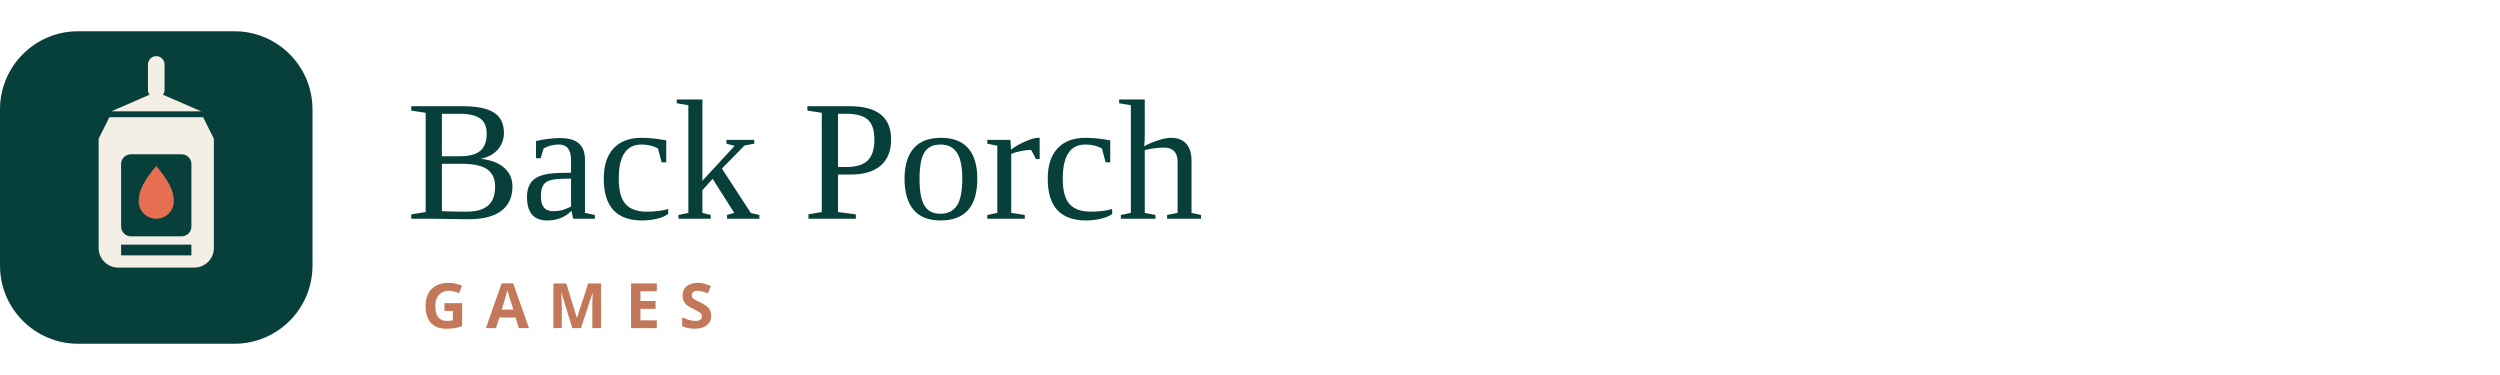
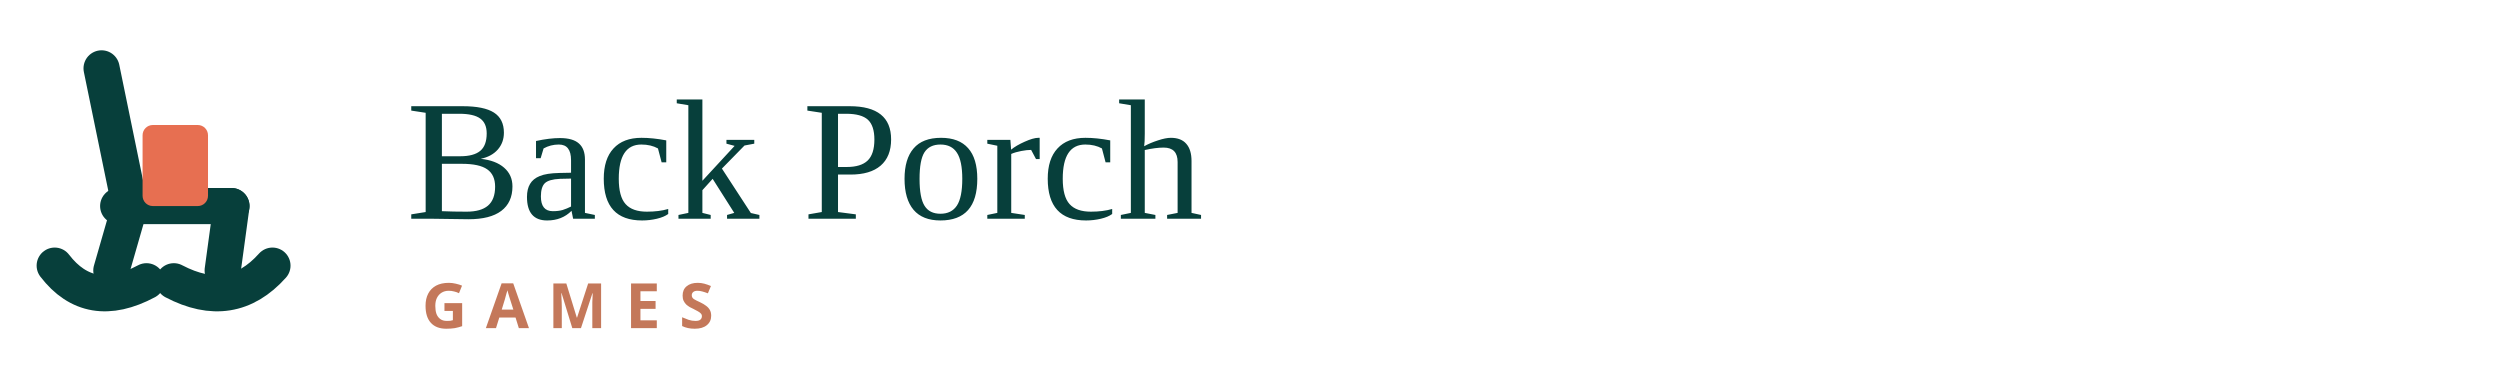
<svg xmlns="http://www.w3.org/2000/svg" width="320" height="48" viewBox="0 0 320 48" role="img" aria-label="Back Porch Games">
-   <svg x="0" y="4" width="40" height="40" viewBox="0 0 32 32">
-     <rect width="32" height="32" rx="8" fill="#073f3b" />
-     <path d="M16 3.4v2.6" stroke="#f4efe6" stroke-width="1.7" stroke-linecap="round" />
-     <path d="M11.4 8.2 L16 6.2 L20.6 8.2 Z" fill="#f4efe6" />
-     <path d="M11.2 8.8h9.6l1.1 2.2v11.2a2 2 0 0 1-2 2H12.1a2 2 0 0 1-2-2V11Z" fill="#f4efe6" />
-     <rect x="12.4" y="12.6" width="7.2" height="8.4" rx="1" fill="#073f3b" />
-     <path d="M16 13.8c1.2 1.4 1.8 2.5 1.8 3.6a1.8 1.8 0 1 1-3.6 0c0-1.1.6-2.2 1.8-3.6Z" fill="#e76f51" />
-     <path d="M12.4 22.4h7.2" stroke="#073f3b" stroke-width="1.1" />
+   <svg x="0" y="4" width="40" height="40" viewBox="0 0 64 64">
+     <g fill="none" stroke="#073f3b" stroke-width="7.4" stroke-linecap="round" stroke-linejoin="round">
+       <path d="M20.8 7.6 L26.6 35.8" />
+       <path d="M24.2 35.8 H47.4" />
+       <path d="M26.6 35.8 L22.8 49" />
+       <path d="M47.4 35.8 L45.6 49" />
+       <path d="M11.2 48 Q18.4 57.4 30 51.2" />
+       <path d="M35.6 51.2 Q47.4 57.4 55.8 48" />
+     </g>
+     <rect x="29.2" y="19.2" width="13.4" height="16.6" rx="2.1" fill="#e76f51" />
  </svg>
  <text x="52" y="28" fill="#073f3b" font-family="Pacifico, Georgia, 'Times New Roman', serif" font-size="22">Back Porch</text>
  <text x="54" y="42" fill="#c4785a" font-family="'Plus Jakarta Sans', 'Nunito Sans', system-ui, sans-serif" font-size="8" font-weight="800" letter-spacing="2.4">GAMES</text>
</svg>
